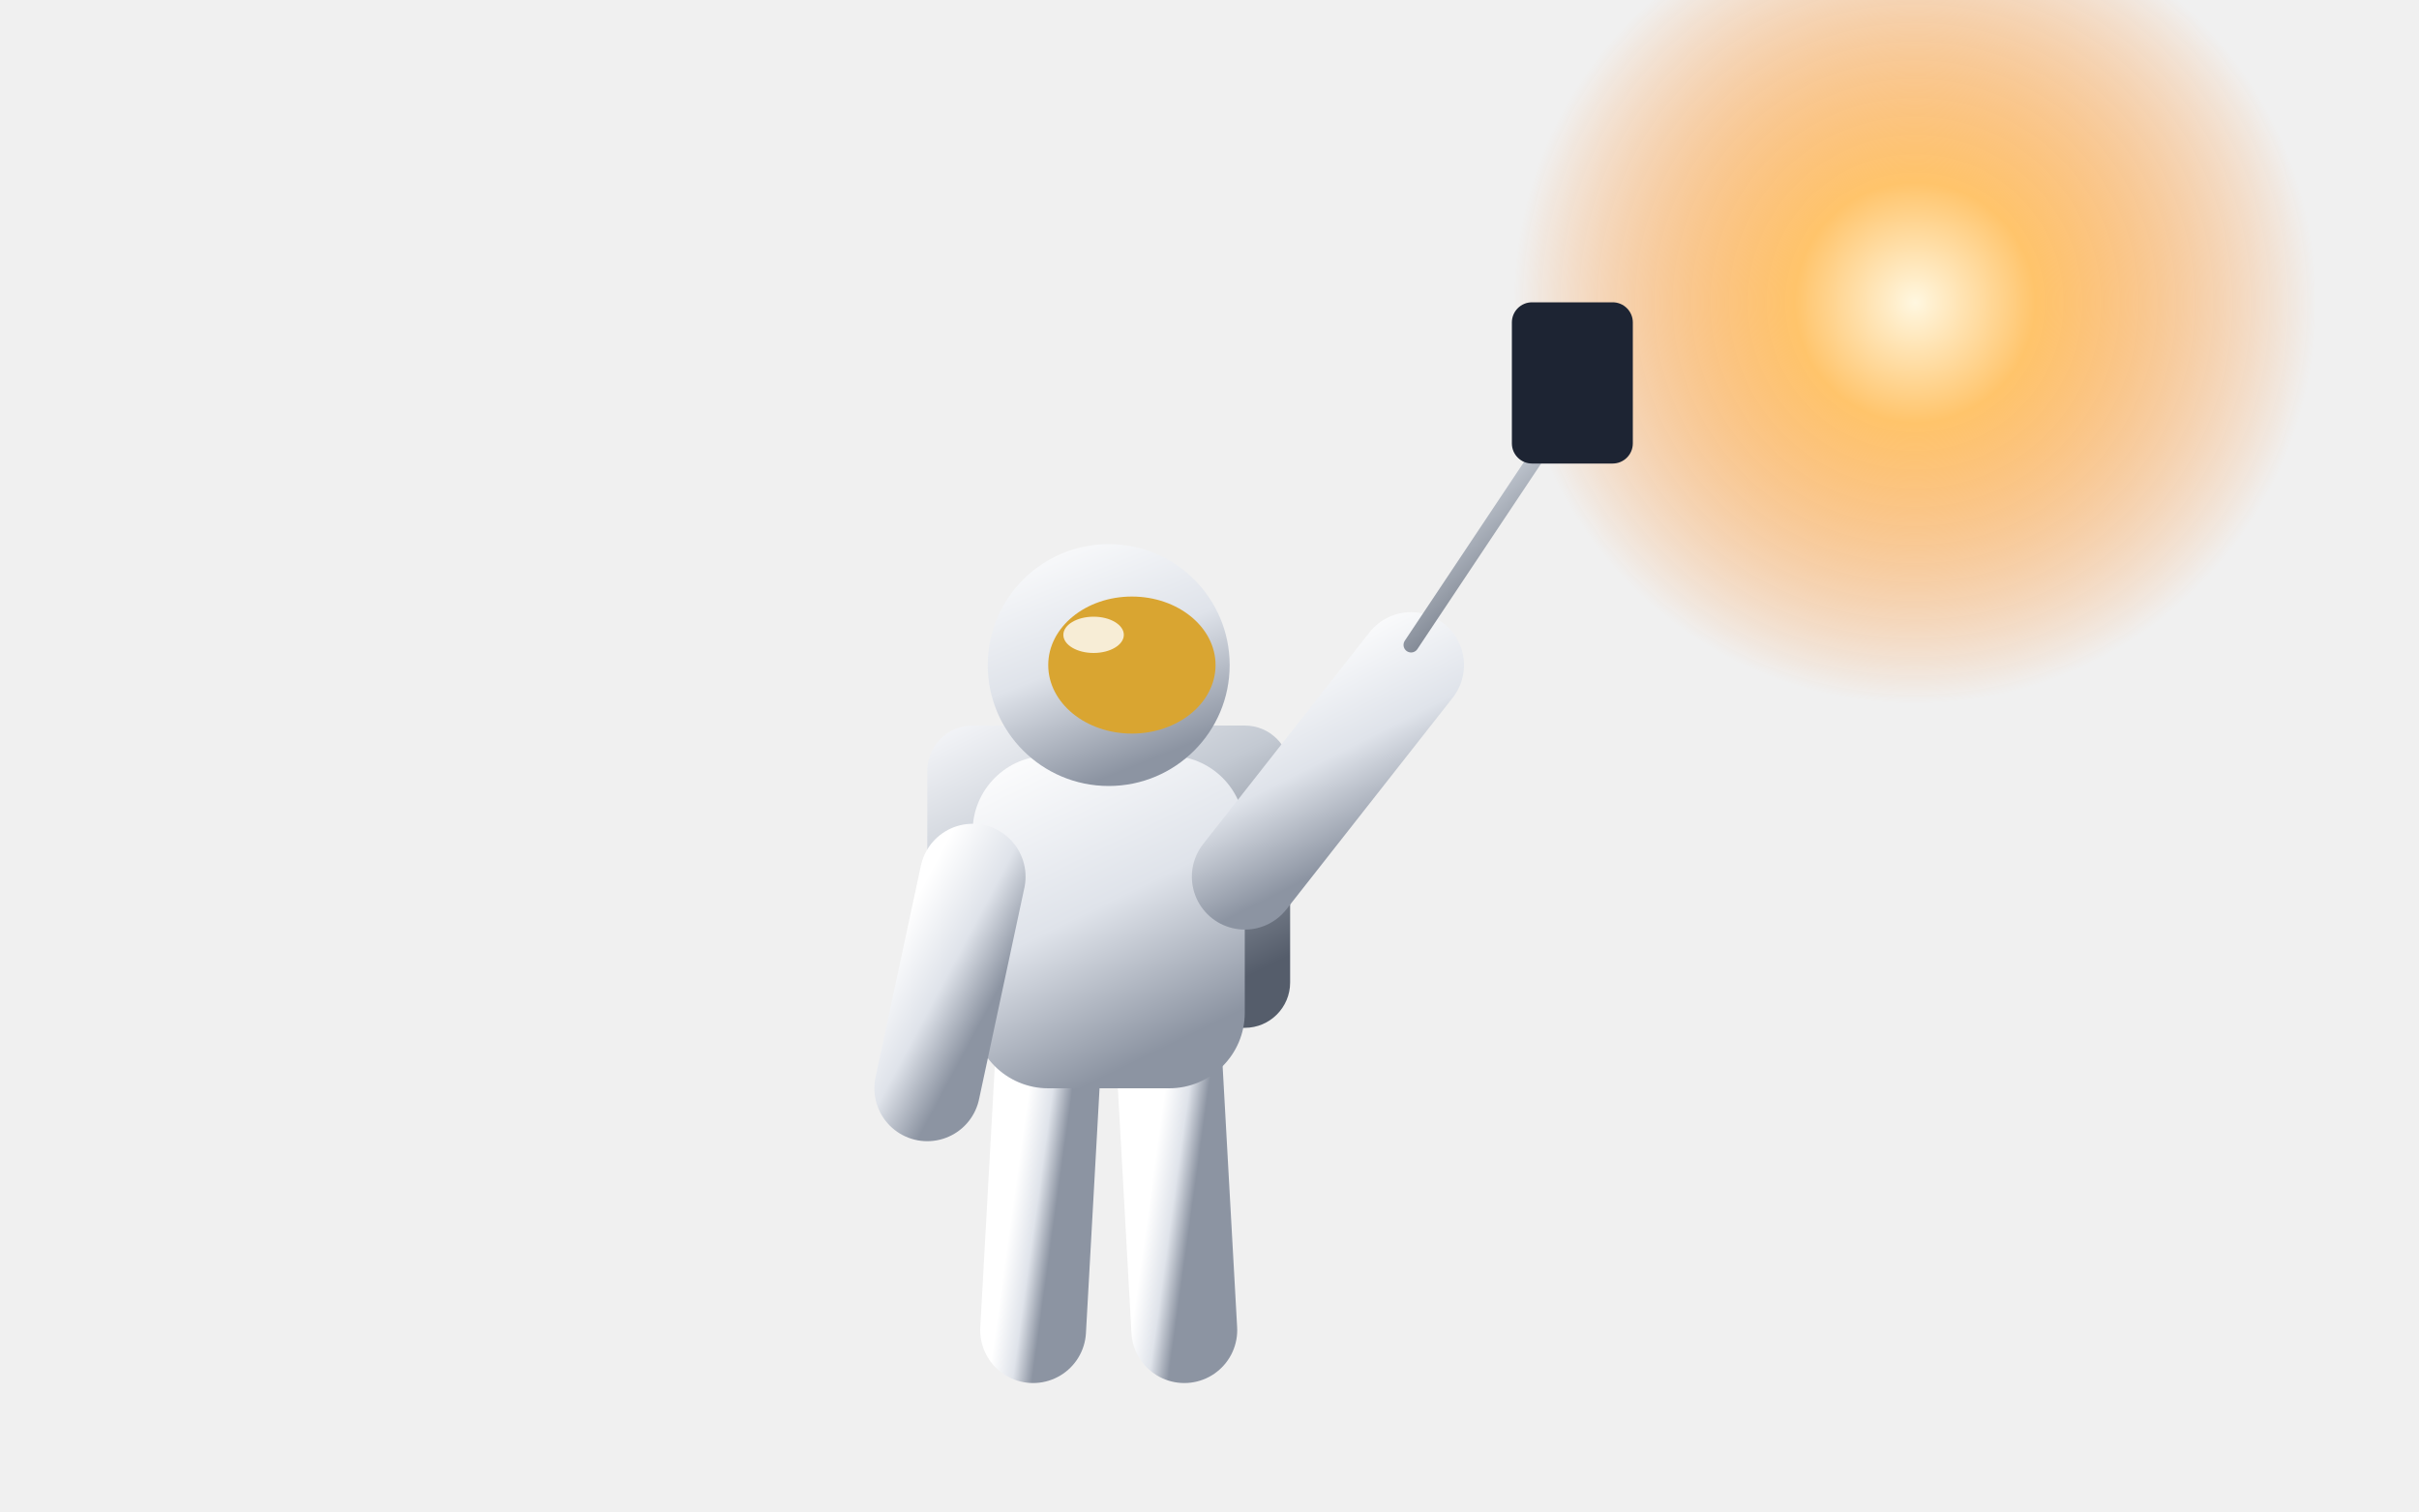
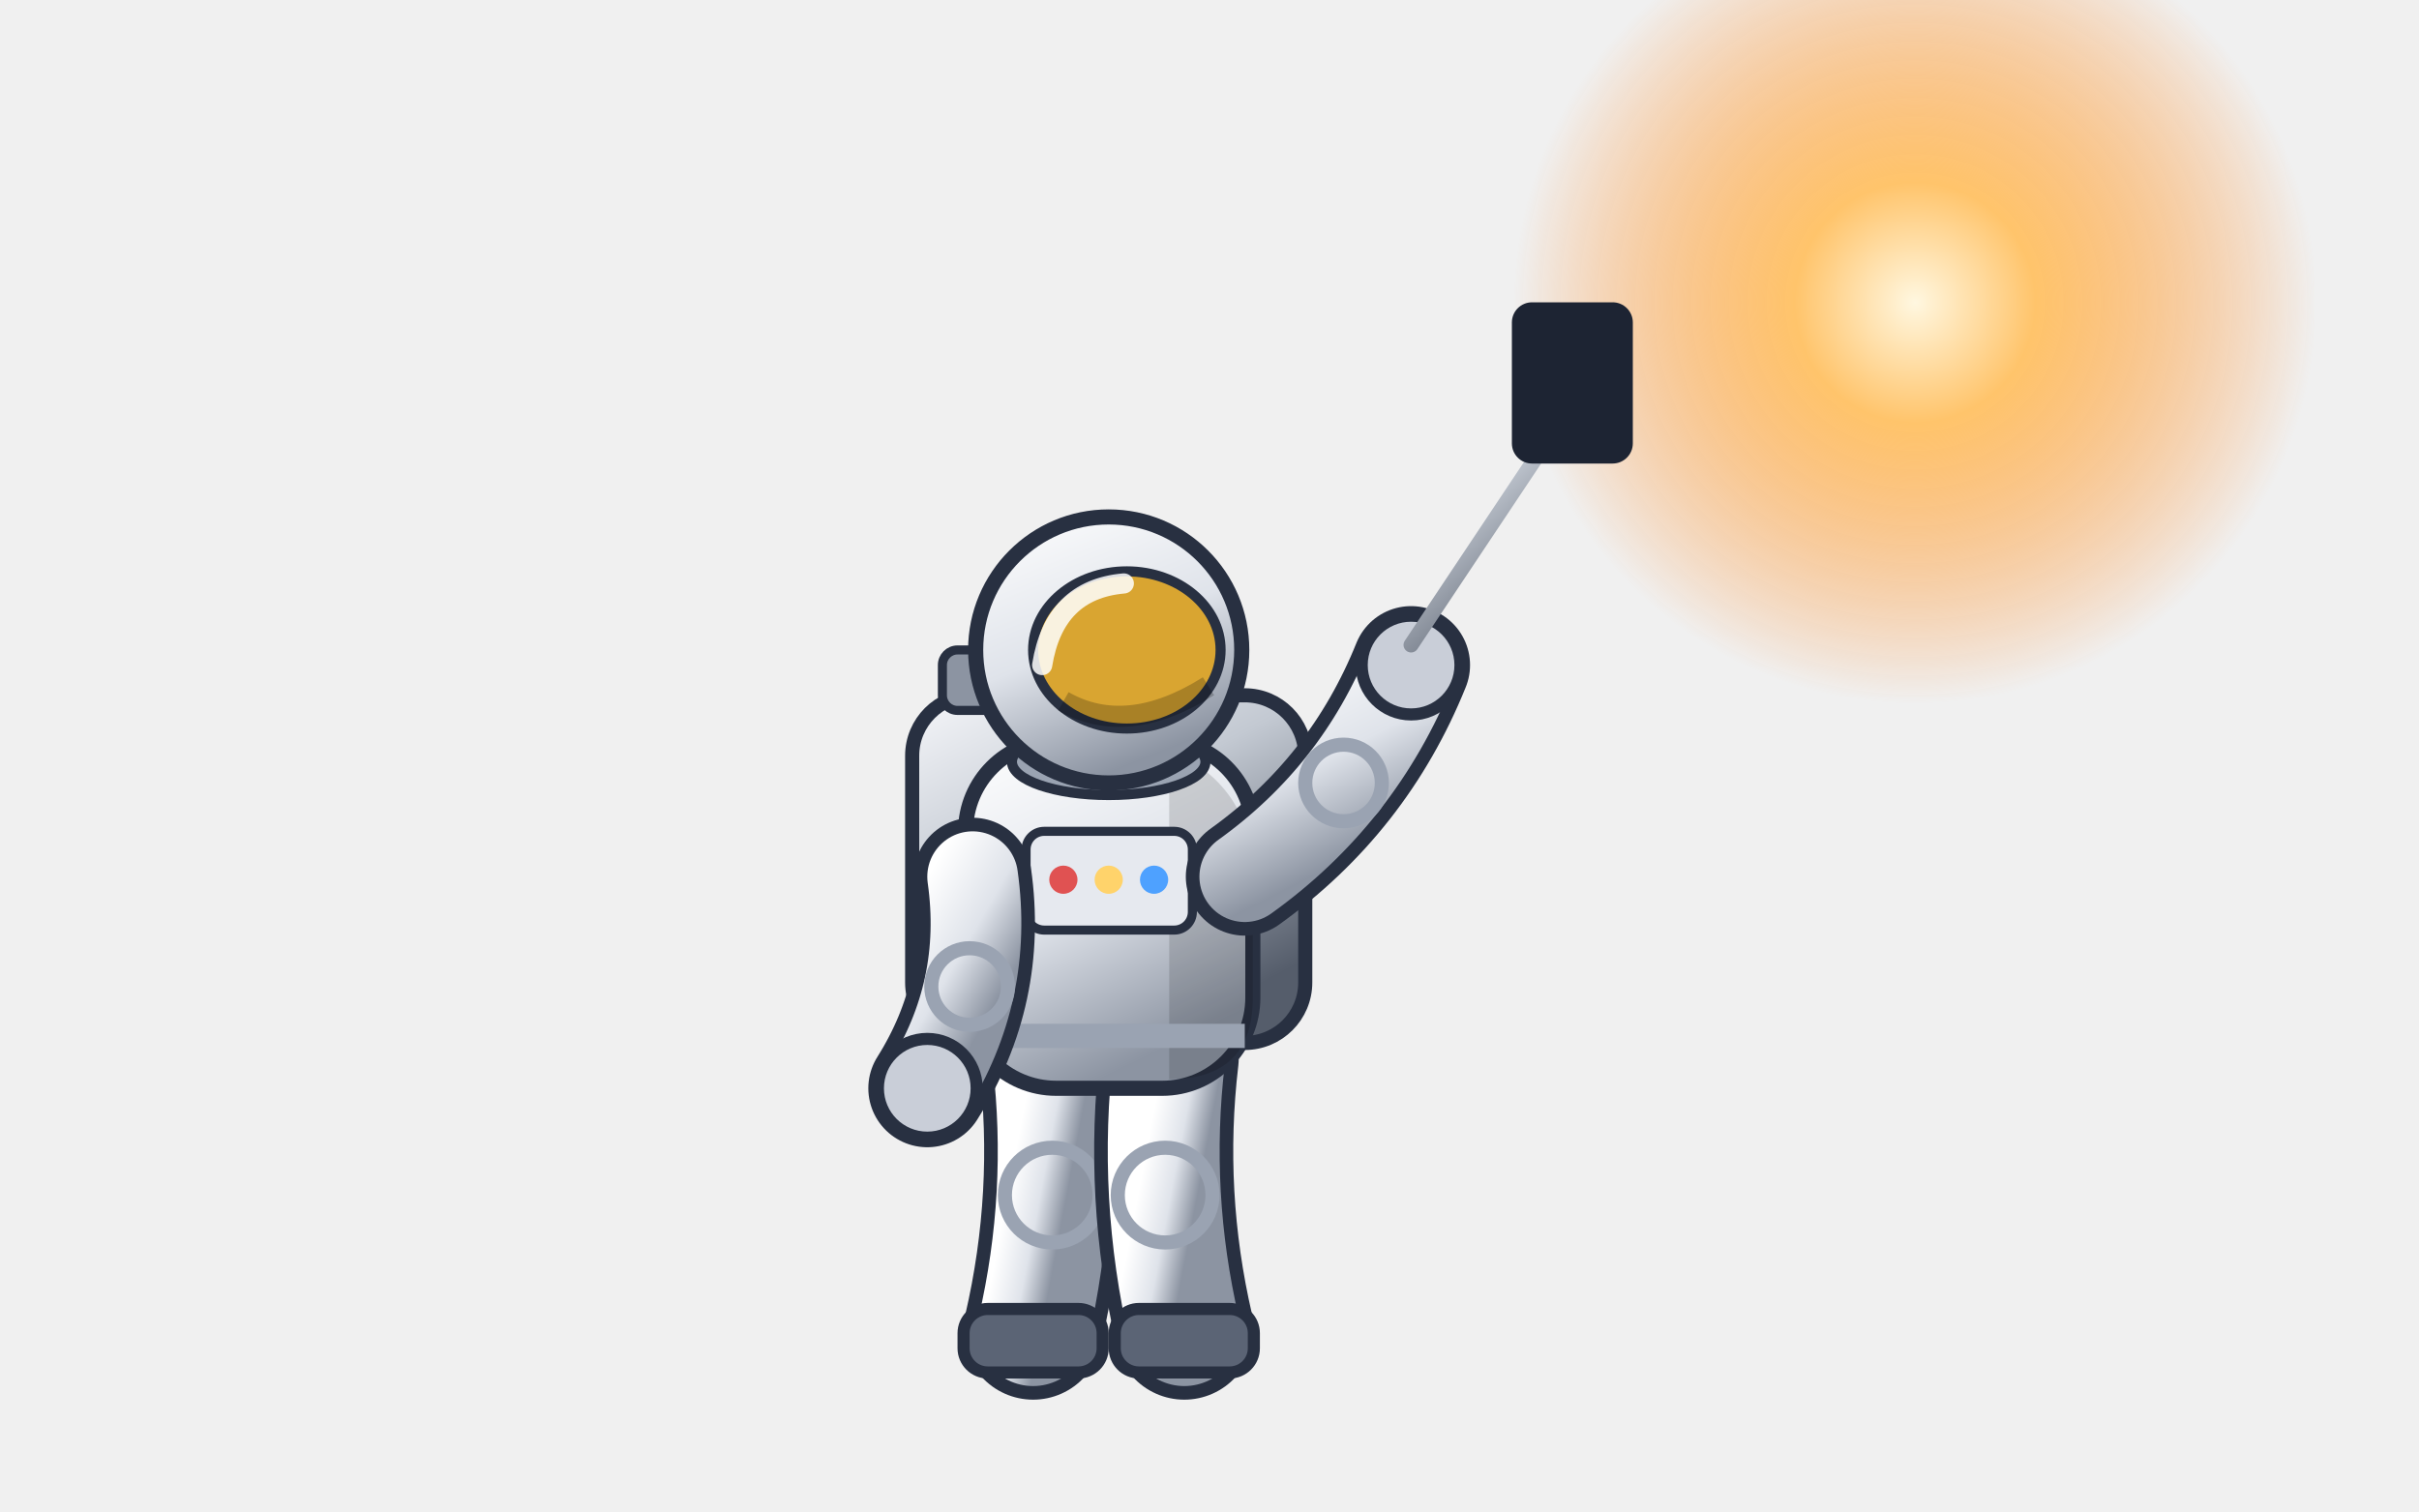
<svg xmlns="http://www.w3.org/2000/svg" viewBox="0 0 240 150" width="240" height="150">
  <defs>
    <linearGradient id="metal" x1="0" y1="0" x2="0.6" y2="1">
      <stop offset="0" stop-color="#f6f7fa" />
      <stop offset="0.45" stop-color="#c3c9d2" />
      <stop offset="1" stop-color="#555d6b" />
    </linearGradient>
    <linearGradient id="hull" x1="0" y1="0" x2="0.5" y2="1">
      <stop offset="0" stop-color="#8a93a3" />
      <stop offset="0.5" stop-color="#3b414d" />
      <stop offset="1" stop-color="#15181e" />
    </linearGradient>
    <linearGradient id="white" x1="0" y1="0" x2="0.4" y2="1">
      <stop offset="0" stop-color="#ffffff" />
      <stop offset="0.55" stop-color="#dfe3ea" />
      <stop offset="1" stop-color="#8c94a2" />
    </linearGradient>
    <linearGradient id="gold" x1="0" y1="0" x2="0.7" y2="1">
      <stop offset="0" stop-color="#fff0b0" />
      <stop offset="0.4" stop-color="#e2b13e" />
      <stop offset="1" stop-color="#7a4d0e" />
    </linearGradient>
    <linearGradient id="solar" x1="0" y1="0" x2="1" y2="1">
      <stop offset="0" stop-color="#3a64c4" />
      <stop offset="0.5" stop-color="#173478" />
      <stop offset="1" stop-color="#0a1638" />
    </linearGradient>
    <linearGradient id="stone" x1="0" y1="0" x2="0.5" y2="1">
      <stop offset="0" stop-color="#c9ccd1" />
      <stop offset="0.5" stop-color="#8d939c" />
      <stop offset="1" stop-color="#454a52" />
    </linearGradient>
    <linearGradient id="rust" x1="0" y1="0" x2="0.5" y2="1">
      <stop offset="0" stop-color="#e0a070" />
      <stop offset="0.5" stop-color="#a55a30" />
      <stop offset="1" stop-color="#4a2210" />
    </linearGradient>
    <linearGradient id="glass" x1="0" y1="0" x2="0.4" y2="1">
      <stop offset="0" stop-color="#e8f6ff" stop-opacity="0.85" />
      <stop offset="1" stop-color="#6aa8d8" stop-opacity="0.35" />
    </linearGradient>
    <linearGradient id="ice" x1="0" y1="0" x2="0.5" y2="1">
      <stop offset="0" stop-color="#ffffff" />
      <stop offset="0.5" stop-color="#bfe6ff" />
      <stop offset="1" stop-color="#5d9ccc" />
    </linearGradient>
    <pattern id="cells" width="7" height="7" patternUnits="userSpaceOnUse">
      <rect width="7" height="7" fill="url(#solar)" />
      <path d="M7 0V7M0 7H7" stroke="#6f93e6" stroke-width="0.5" opacity="0.6" />
    </pattern>
    <radialGradient id="plume" cx="0.5" cy="0.5" r="0.5">
      <stop offset="0" stop-color="#fff" />
      <stop offset="0.25" stop-color="#bfe3ff" />
      <stop offset="0.6" stop-color="#4f9dff" stop-opacity="0.5" />
      <stop offset="1" stop-color="#4f9dff" stop-opacity="0" />
    </radialGradient>
    <radialGradient id="warm" cx="0.5" cy="0.5" r="0.5">
      <stop offset="0" stop-color="#fff7e0" />
      <stop offset="0.3" stop-color="#ffc46b" />
      <stop offset="1" stop-color="#ff8a2a" stop-opacity="0" />
    </radialGradient>
    <radialGradient id="red" cx="0.5" cy="0.5" r="0.5">
      <stop offset="0" stop-color="#fff" />
      <stop offset="0.3" stop-color="#ff4a3d" />
      <stop offset="1" stop-color="#ff4a3d" stop-opacity="0" />
    </radialGradient>
    <radialGradient id="green" cx="0.5" cy="0.5" r="0.5">
      <stop offset="0" stop-color="#f0fff0" />
      <stop offset="0.35" stop-color="#5ee07a" />
      <stop offset="1" stop-color="#1e8a3a" stop-opacity="0" />
    </radialGradient>
    <radialGradient id="cyan" cx="0.5" cy="0.5" r="0.5">
      <stop offset="0" stop-color="#fff" />
      <stop offset="0.35" stop-color="#6ff0ff" />
      <stop offset="1" stop-color="#1ab4d8" stop-opacity="0" />
    </radialGradient>
    <radialGradient id="dish" cx="0.35" cy="0.3" r="0.8">
      <stop offset="0" stop-color="#fff" />
      <stop offset="0.6" stop-color="#c9ced8" />
      <stop offset="1" stop-color="#5d6573" />
    </radialGradient>
    <radialGradient id="ball" cx="0.35" cy="0.3" r="0.75">
      <stop offset="0" stop-color="#ffffff" />
      <stop offset="0.5" stop-color="#b9c0cb" />
      <stop offset="1" stop-color="#3d434e" />
    </radialGradient>
    <filter id="soft" x="-50%" y="-50%" width="200%" height="200%">
      <feGaussianBlur stdDeviation="2.2" />
    </filter>
  </defs>
  <g transform="rotate(0 120 75)">
    <circle cx="190" cy="30" r="40" fill="url(#warm)" />
    <g>
-       <rect x="92" y="72" width="36" height="30" rx="4.5" fill="url(#metal)" />
-       <line x1="104" y1="105" x2="102.5" y2="132" stroke="url(#white)" stroke-width="10.5" stroke-linecap="round" />
-       <line x1="116" y1="105" x2="117.5" y2="132" stroke="url(#white)" stroke-width="10.5" stroke-linecap="round" />
-       <rect x="96.5" y="75" width="27" height="33" rx="7.5" fill="url(#white)" />
-       <line x1="96.5" y1="87" x2="92" y2="108" stroke="url(#white)" stroke-width="10.5" stroke-linecap="round" />
-       <line x1="123.5" y1="87" x2="140" y2="66" stroke="url(#white)" stroke-width="10.5" stroke-linecap="round" />
-       <circle cx="110" cy="66" r="12" fill="url(#white)" />
-       <ellipse cx="112.3" cy="66" rx="8.3" ry="6.8" fill="#d9a531" />
-       <ellipse cx="108.5" cy="63" rx="3" ry="1.8" fill="#fff" opacity="0.8" />
+       <rect x="90.5" y="69" width="39" height="34.5" rx="6" fill="url(#metal)" stroke="#283041" stroke-width="1.4" />
+       <rect x="93.5" y="64.5" width="7.5" height="6" rx="1.5" fill="#8c94a2" stroke="#283041" stroke-width="0.9" />
+       <path d="M104 105 Q105.6 118.6 102.5 132" fill="none" stroke="#283041" stroke-width="13.8" stroke-linecap="round" />
+       <path d="M104 105 Q105.6 118.6 102.5 132" fill="none" stroke="url(#white)" stroke-width="11.1" stroke-linecap="round" />
+       <circle cx="104.4" cy="118.6" r="4.7" fill="none" stroke="#9aa3b2" stroke-width="1.4" />
+       <rect x="95.6" y="129.9" width="13.8" height="6.3" rx="2.4" fill="#5b6475" stroke="#283041" stroke-width="1.2" />
+       <path d="M116 105 Q114.4 118.6 117.5 132" fill="none" stroke="#283041" stroke-width="13.8" stroke-linecap="round" />
+       <path d="M116 105 Q114.4 118.6 117.5 132" fill="none" stroke="url(#white)" stroke-width="11.1" stroke-linecap="round" />
+       <circle cx="115.6" cy="118.6" r="4.7" fill="none" stroke="#9aa3b2" stroke-width="1.4" />
+       <rect x="110.6" y="129.9" width="13.8" height="6.3" rx="2.4" fill="#5b6475" stroke="#283041" stroke-width="1.2" />
+       <rect x="95.8" y="73.5" width="28.5" height="34.5" rx="9" fill="url(#white)" stroke="#283041" stroke-width="1.5" />
+       <path d="M116 74.4 Q124.3 78 124.3 87 L124.3 99 Q124.3 107.1 116 107.1 Z" fill="#000" opacity="0.14" />
+       <line x1="96.5" y1="102.8" x2="123.5" y2="102.8" stroke="#9aa3b2" stroke-width="2.4" />
+       <rect x="101.8" y="82.5" width="16.5" height="9.8" rx="1.8" fill="#e6e9ef" stroke="#283041" stroke-width="0.9" />
+       <circle cx="105.5" cy="87.3" r="1.4" fill="#e05252" />
+       <circle cx="110" cy="87.3" r="1.4" fill="#ffd36b" />
+       <circle cx="114.5" cy="87.3" r="1.4" fill="#4ea1ff" />
+       <path d="M96.5 87 Q98.1 98.3 92 108" fill="none" stroke="#283041" stroke-width="11.7" stroke-linecap="round" />
+       <path d="M96.5 87 Q98.1 98.3 92 108" fill="none" stroke="url(#white)" stroke-width="9" stroke-linecap="round" />
+       <circle cx="96.2" cy="97.9" r="3.8" fill="none" stroke="#9aa3b2" stroke-width="1.4" />
+       <circle cx="92" cy="108" r="4.9" fill="#c9ced8" stroke="#283041" stroke-width="1.2" />
+       <path d="M123.5 87 Q134.8 78.9 140 66" fill="none" stroke="#283041" stroke-width="11.7" stroke-linecap="round" />
+       <path d="M123.5 87 Q134.8 78.9 140 66" fill="none" stroke="url(#white)" stroke-width="9" stroke-linecap="round" />
+       <circle cx="133.3" cy="77.7" r="3.8" fill="none" stroke="#9aa3b2" stroke-width="1.4" />
+       <circle cx="140" cy="66" r="4.9" fill="#c9ced8" stroke="#283041" stroke-width="1.2" />
+       <ellipse cx="110" cy="75.6" rx="9.6" ry="3.3" fill="#9aa3b2" stroke="#283041" stroke-width="1" />
+       <circle cx="110" cy="64.5" r="13.2" fill="url(#white)" stroke="#283041" stroke-width="1.5" />
+       <ellipse cx="111.8" cy="64.5" rx="9.3" ry="7.8" fill="#d9a531" stroke="#283041" stroke-width="1" />
+       <path d="M103.4 66 Q104.6 58.5 111.5 57.9" fill="none" stroke="#fff" stroke-width="2" stroke-linecap="round" opacity="0.85" />
+       <path d="M105.5 69.6 Q111.8 73.2 119.9 68.1" fill="none" stroke="#000" stroke-width="2.1" opacity="0.22" />
    </g>
    <line x1="140" y1="64" x2="156" y2="40" stroke="url(#metal)" stroke-width="1.5" stroke-linecap="round" />
    <rect x="150" y="30" width="12" height="16" rx="2" fill="#1d2433" />
  </g>
</svg>
